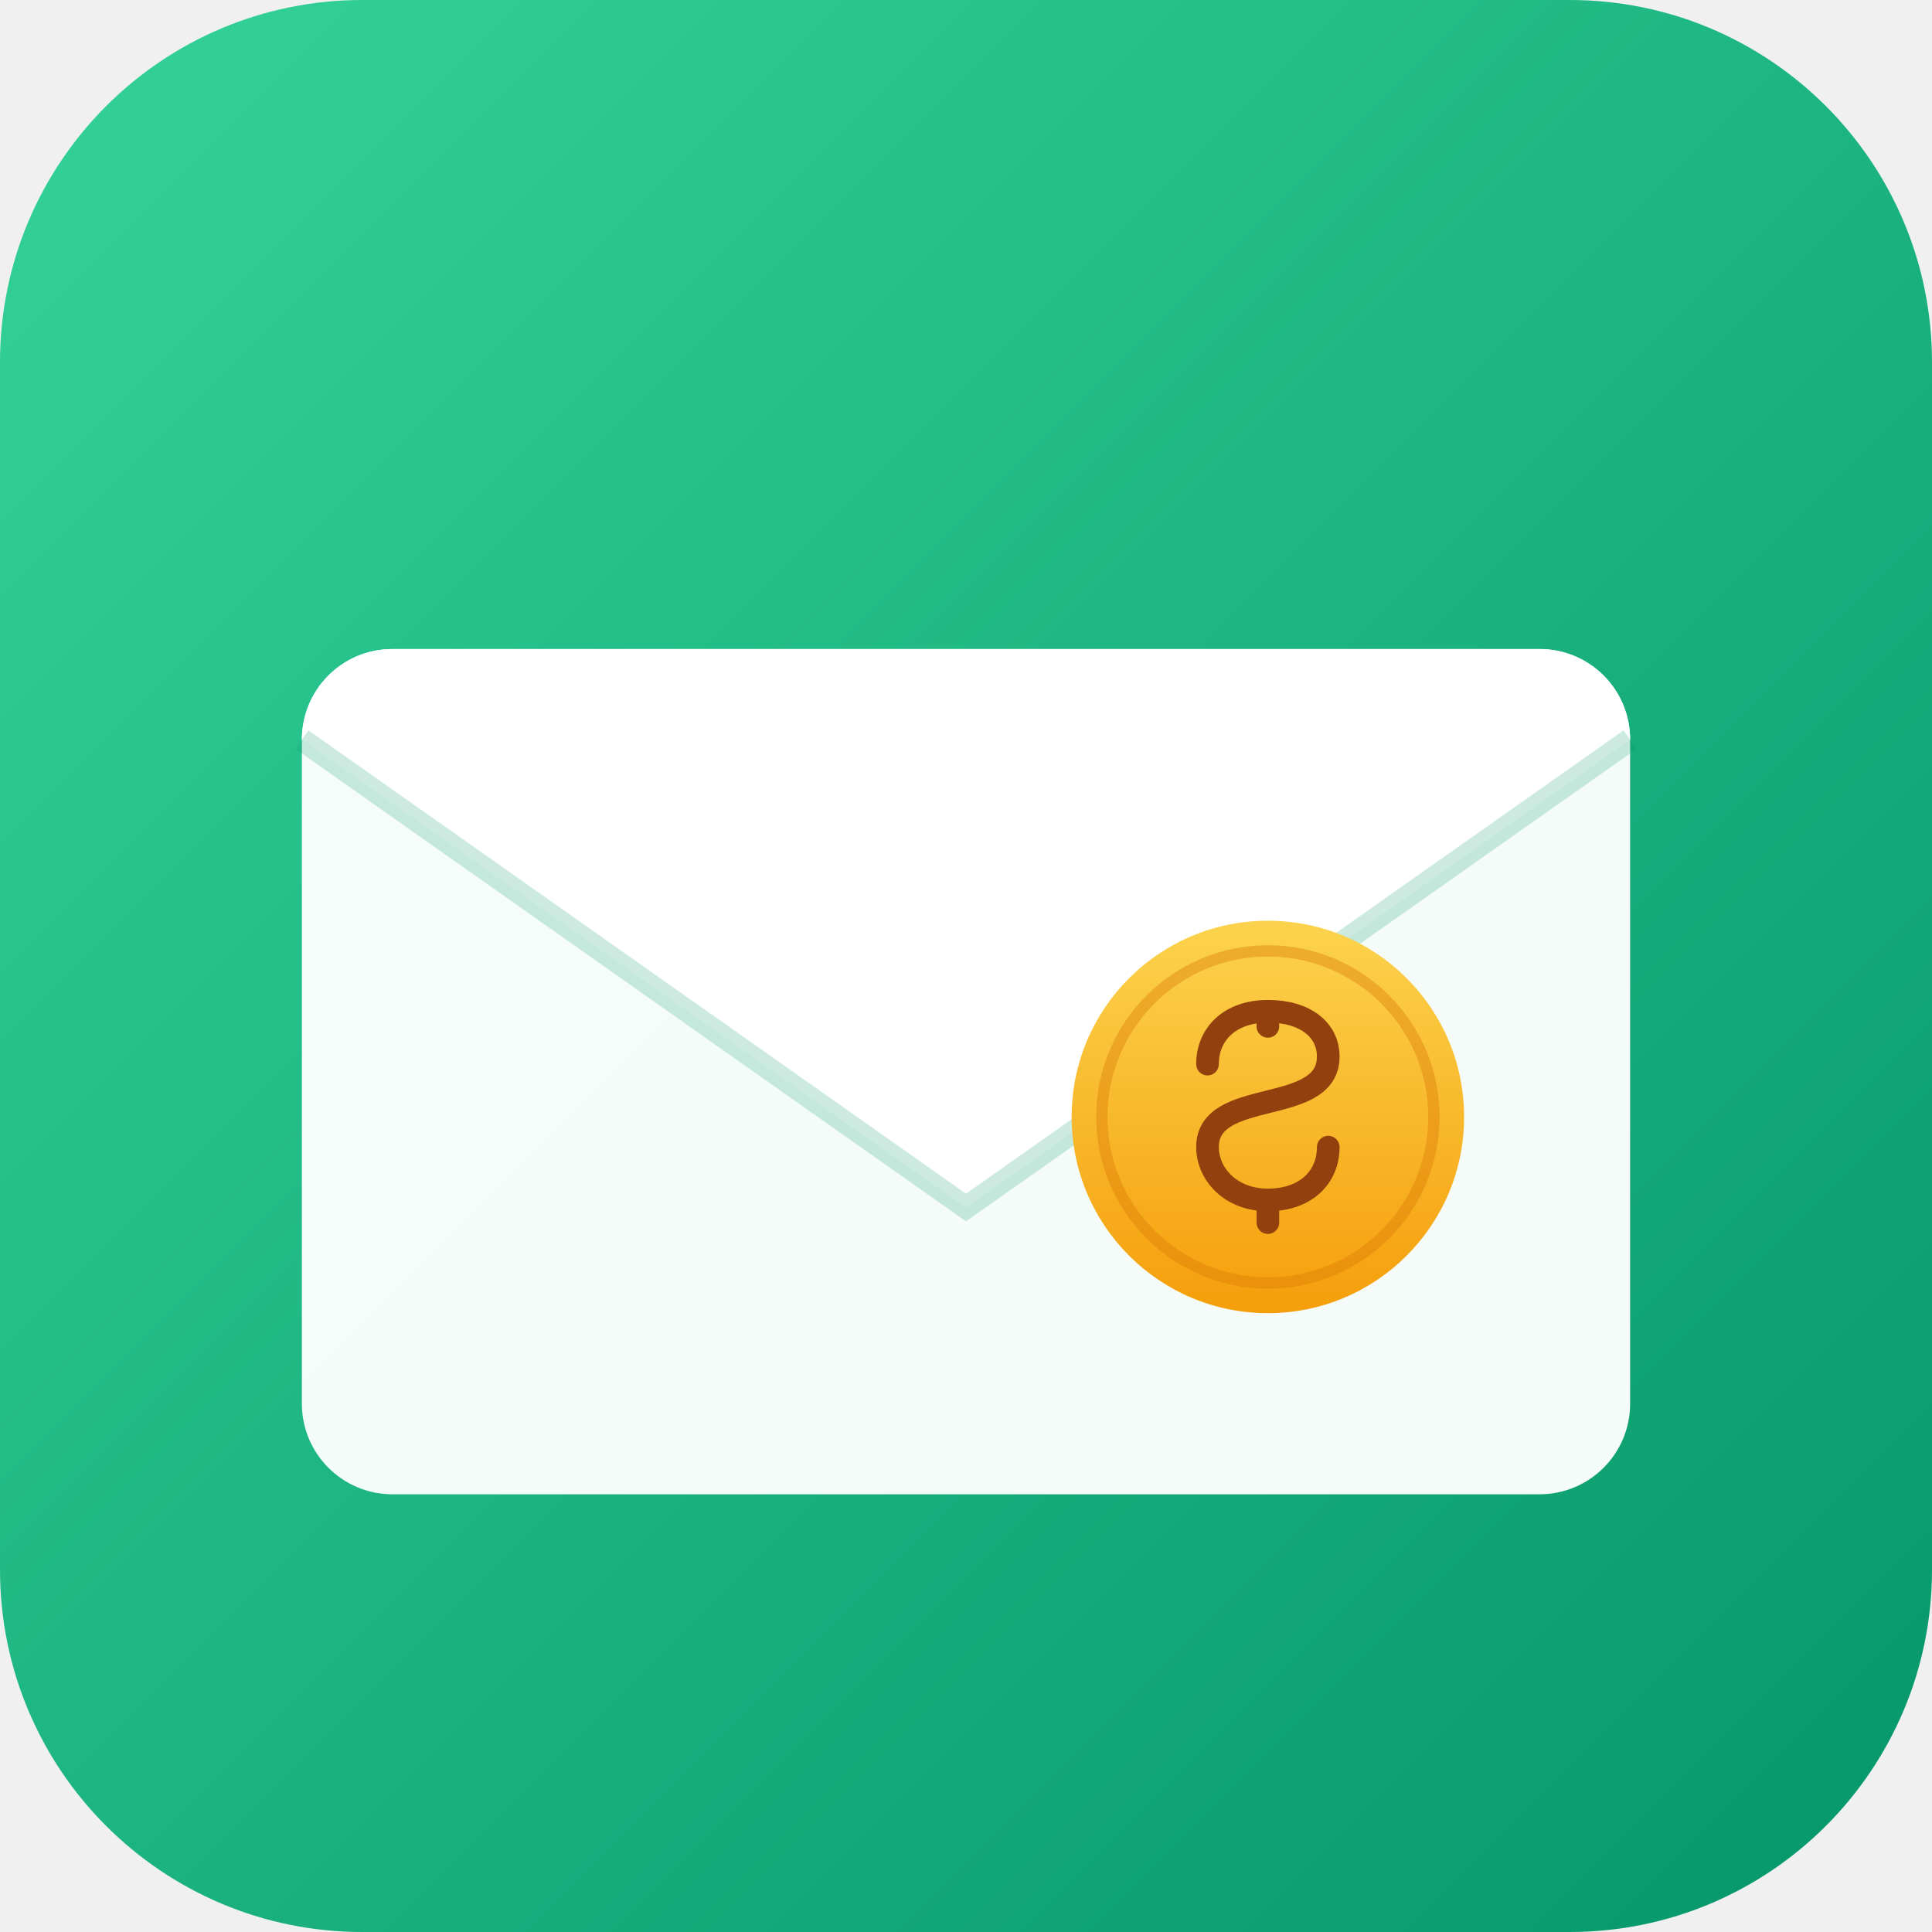
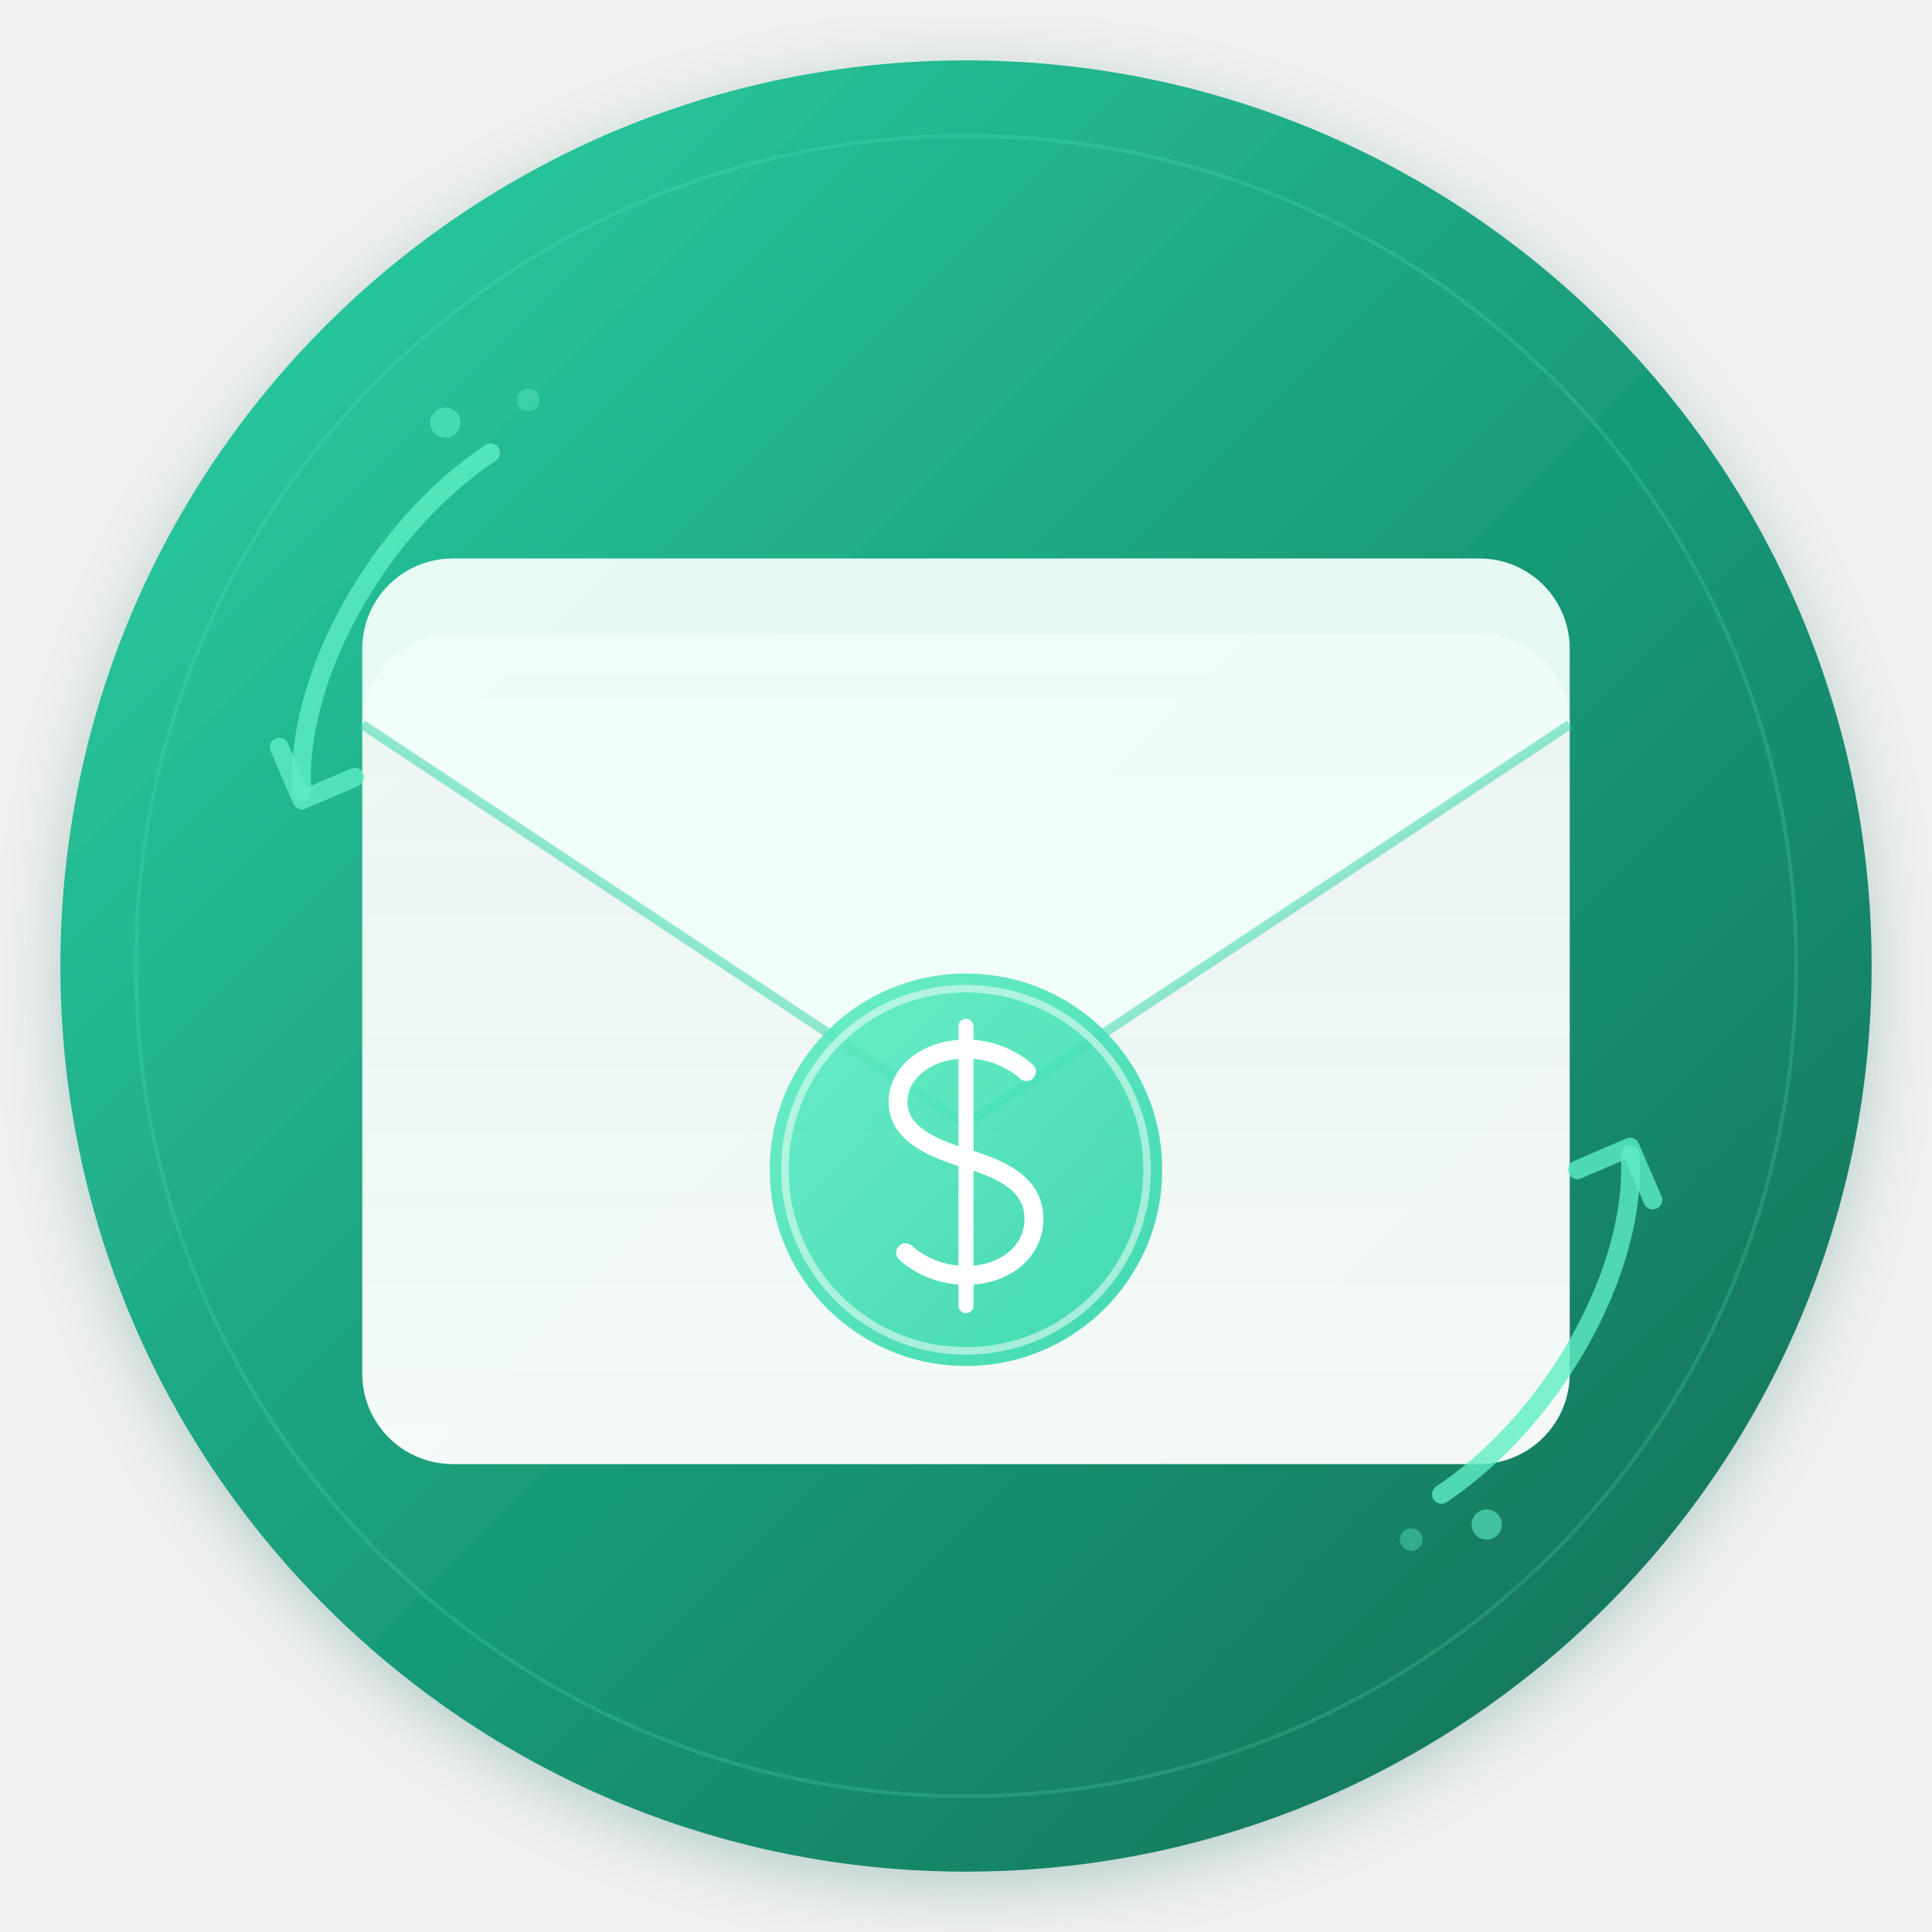
- <svg xmlns="http://www.w3.org/2000/svg" viewBox="0 0 512 512">
+ <svg xmlns="http://www.w3.org/2000/svg" viewBox="0 0 512 512" width="512" height="512">
  <defs>
-     <linearGradient id="bg" x1="0" y1="0" x2="1" y2="1">
-       <stop offset="0%" stop-color="#34d399" />
-       <stop offset="100%" stop-color="#059669" />
+     <linearGradient id="mainGrad" x1="0%" y1="0%" x2="100%" y2="100%">
+       <stop offset="0%" stop-color="#2DD4A8" />
+       <stop offset="50%" stop-color="#1A9E7A" />
+       <stop offset="100%" stop-color="#0F6B55" />
    </linearGradient>
-     <linearGradient id="coin" x1="0" y1="0" x2="0" y2="1">
-       <stop offset="0%" stop-color="#fcd34d" />
-       <stop offset="100%" stop-color="#f59e0b" />
+     <linearGradient id="accentGrad" x1="0%" y1="0%" x2="100%" y2="100%">
+       <stop offset="0%" stop-color="#5EEDC4" />
+       <stop offset="100%" stop-color="#2DD4A8" />
    </linearGradient>
+     <linearGradient id="flapShadow" x1="0%" y1="0%" x2="0%" y2="100%">
+       <stop offset="0%" stop-color="#0F6B55" stop-opacity="0.3" />
+       <stop offset="100%" stop-color="#0F6B55" stop-opacity="0" />
+     </linearGradient>
+     <filter id="innerGlow">
+       <feGaussianBlur in="SourceAlpha" stdDeviation="6" result="blur" />
+       <feOffset dx="0" dy="3" result="offsetBlur" />
+       <feComposite in2="SourceAlpha" operator="out" result="inverse" />
+       <feFlood flood-color="#000000" flood-opacity="0.12" result="color" />
+       <feComposite in="color" in2="inverse" operator="in" result="shadow" />
+       <feComposite in="SourceGraphic" in2="shadow" operator="over" />
+     </filter>
+     <filter id="dropShadow">
+       <feDropShadow dx="0" dy="4" stdDeviation="8" flood-color="#0F6B55" flood-opacity="0.25" />
+     </filter>
+     <clipPath id="envelopeClip">
+       <rect x="96" y="168" width="320" height="220" rx="24" />
+     </clipPath>
  </defs>
-   <rect width="512" height="512" rx="96" fill="url(#bg)" />
-   <rect x="80" y="172" width="352" height="224" rx="24" fill="#fff" opacity="0.95" />
-   <path d="M80 196c0-13.3 10.7-24 24-24h304c13.3 0 24 10.7 24 24L256 320Z" fill="#fff" />
-   <path d="M80 196 L256 320 L432 196" fill="none" stroke="#059669" stroke-width="6" opacity="0.2" />
-   <circle cx="336" cy="296" r="52" fill="url(#coin)" />
-   <circle cx="336" cy="296" r="44" fill="none" stroke="#d97706" stroke-width="3" opacity="0.4" />
-   <path d="M336 268v4M336 320v4" stroke="#92400e" stroke-width="6" stroke-linecap="round" />
-   <path d="M320 282c0-8 6-14 16-14s16 5 16 12c0 8-8 10-16 12s-16 4-16 12c0 7 6 14 16 14s16-6 16-14" fill="none" stroke="#92400e" stroke-width="6" stroke-linecap="round" stroke-linejoin="round" />
+   <circle cx="256" cy="256" r="240" fill="url(#mainGrad)" filter="url(#dropShadow)" />
+   <circle cx="256" cy="256" r="220" fill="none" stroke="#5EEDC4" stroke-width="1" stroke-opacity="0.2" />
+   <rect x="96" y="168" width="320" height="220" rx="24" fill="#FFFFFF" opacity="0.95" />
+   <rect x="96" y="168" width="320" height="220" rx="24" fill="url(#flapShadow)" opacity="0.15" />
+   <path d="M96 192 L256 298 L416 192 L416 172 C416 158.7 405.3 148 392 148 L120 148 C106.7 148 96 158.7 96 172 Z" fill="#F0FDF9" opacity="0.95" />
+   <path d="M96 192 L256 298 L416 192" fill="none" stroke="#2DD4A8" stroke-width="2.5" stroke-opacity="0.5" stroke-linejoin="round" />
+   <circle cx="256" cy="310" r="52" fill="url(#accentGrad)" opacity="0.9" />
+   <circle cx="256" cy="310" r="48" fill="none" stroke="#FFFFFF" stroke-width="2" stroke-opacity="0.5" />
+   <path d="M272 284 C272 284 266 278 256 278 C246 278 238 284 238 292 C238 300 246 304 256 307 C266 310 274 314 274 323 C274 332 266 338 256 338 C246 338 240 332 240 332" fill="none" stroke="#FFFFFF" stroke-width="5" stroke-linecap="round" stroke-linejoin="round" />
+   <line x1="256" y1="272" x2="256" y2="346" stroke="#FFFFFF" stroke-width="4" stroke-linecap="round" />
+   <path d="M130 120 C100 140, 78 180, 80 210" fill="none" stroke="#5EEDC4" stroke-width="5" stroke-linecap="round" stroke-opacity="0.8" />
+   <path d="M74 198 L80 212 L94 206" fill="none" stroke="#5EEDC4" stroke-width="5" stroke-linecap="round" stroke-linejoin="round" stroke-opacity="0.8" />
+   <path d="M382 396 C412 376, 434 336, 432 306" fill="none" stroke="#5EEDC4" stroke-width="5" stroke-linecap="round" stroke-opacity="0.8" />
+   <path d="M438 318 L432 304 L418 310" fill="none" stroke="#5EEDC4" stroke-width="5" stroke-linecap="round" stroke-linejoin="round" stroke-opacity="0.8" />
+   <circle cx="118" cy="112" r="4" fill="#5EEDC4" opacity="0.6" />
+   <circle cx="394" cy="404" r="4" fill="#5EEDC4" opacity="0.6" />
+   <circle cx="140" cy="106" r="3" fill="#5EEDC4" opacity="0.4" />
+   <circle cx="374" cy="408" r="3" fill="#5EEDC4" opacity="0.4" />
</svg>
